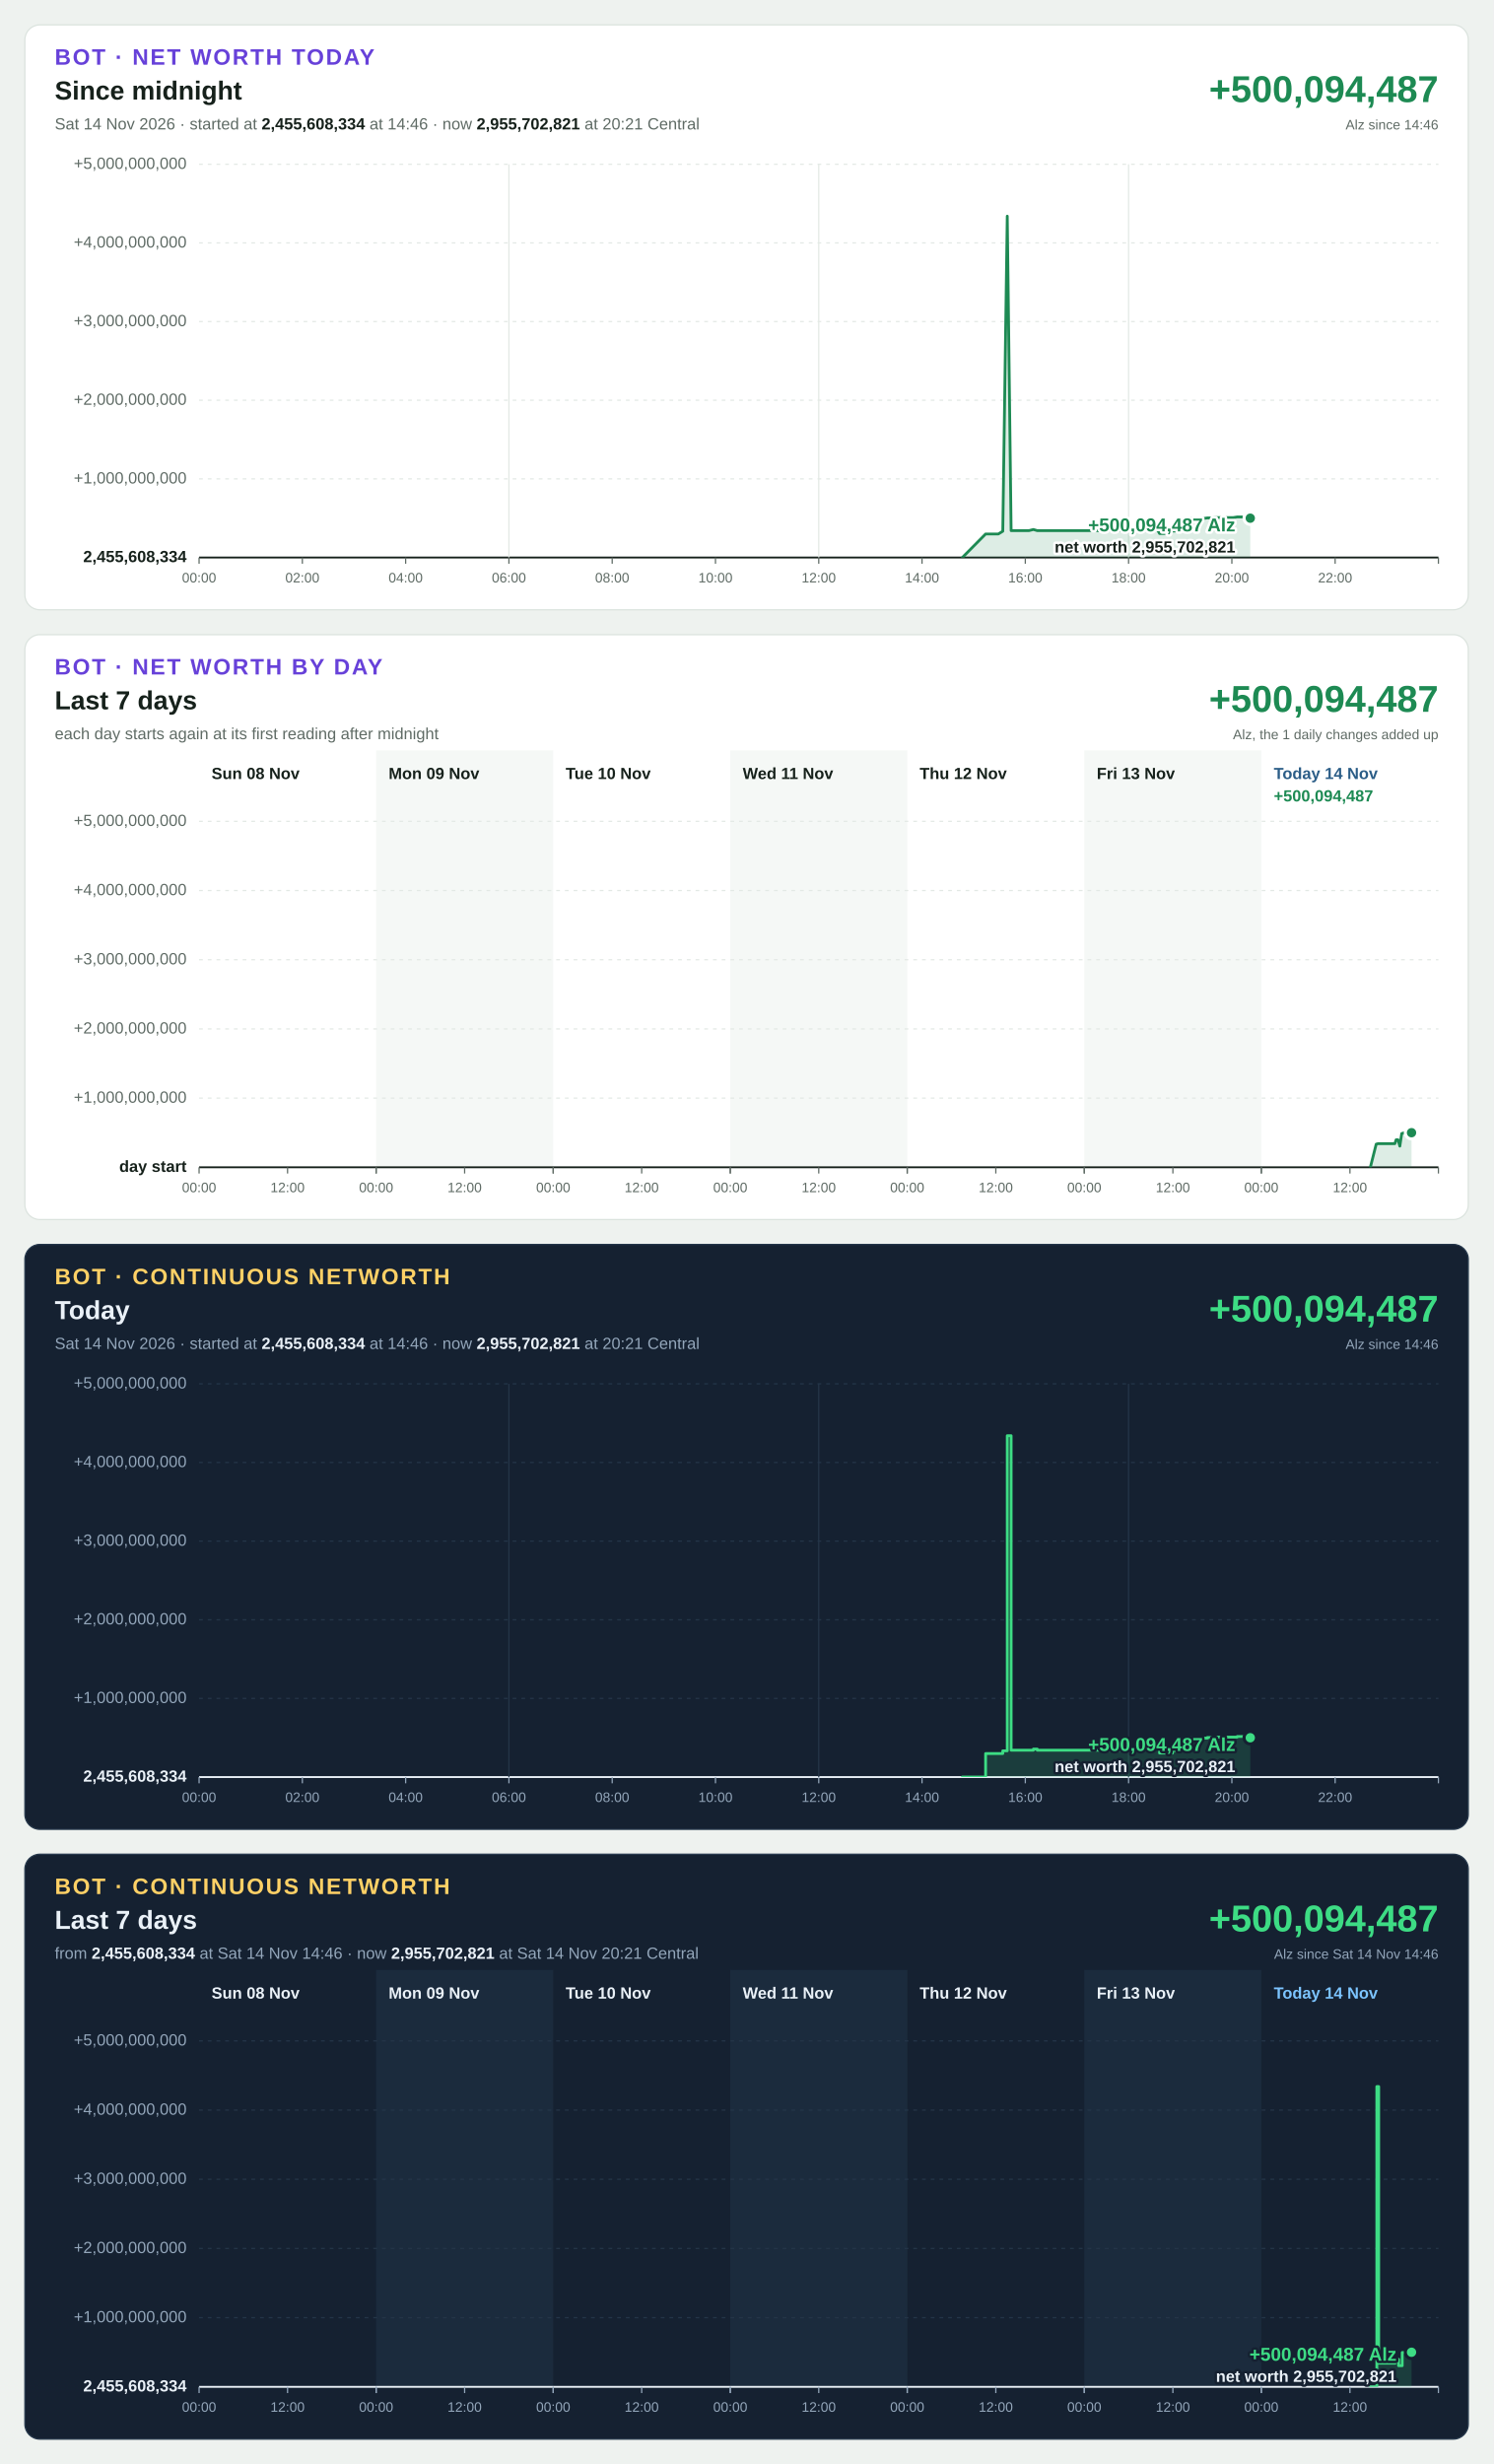
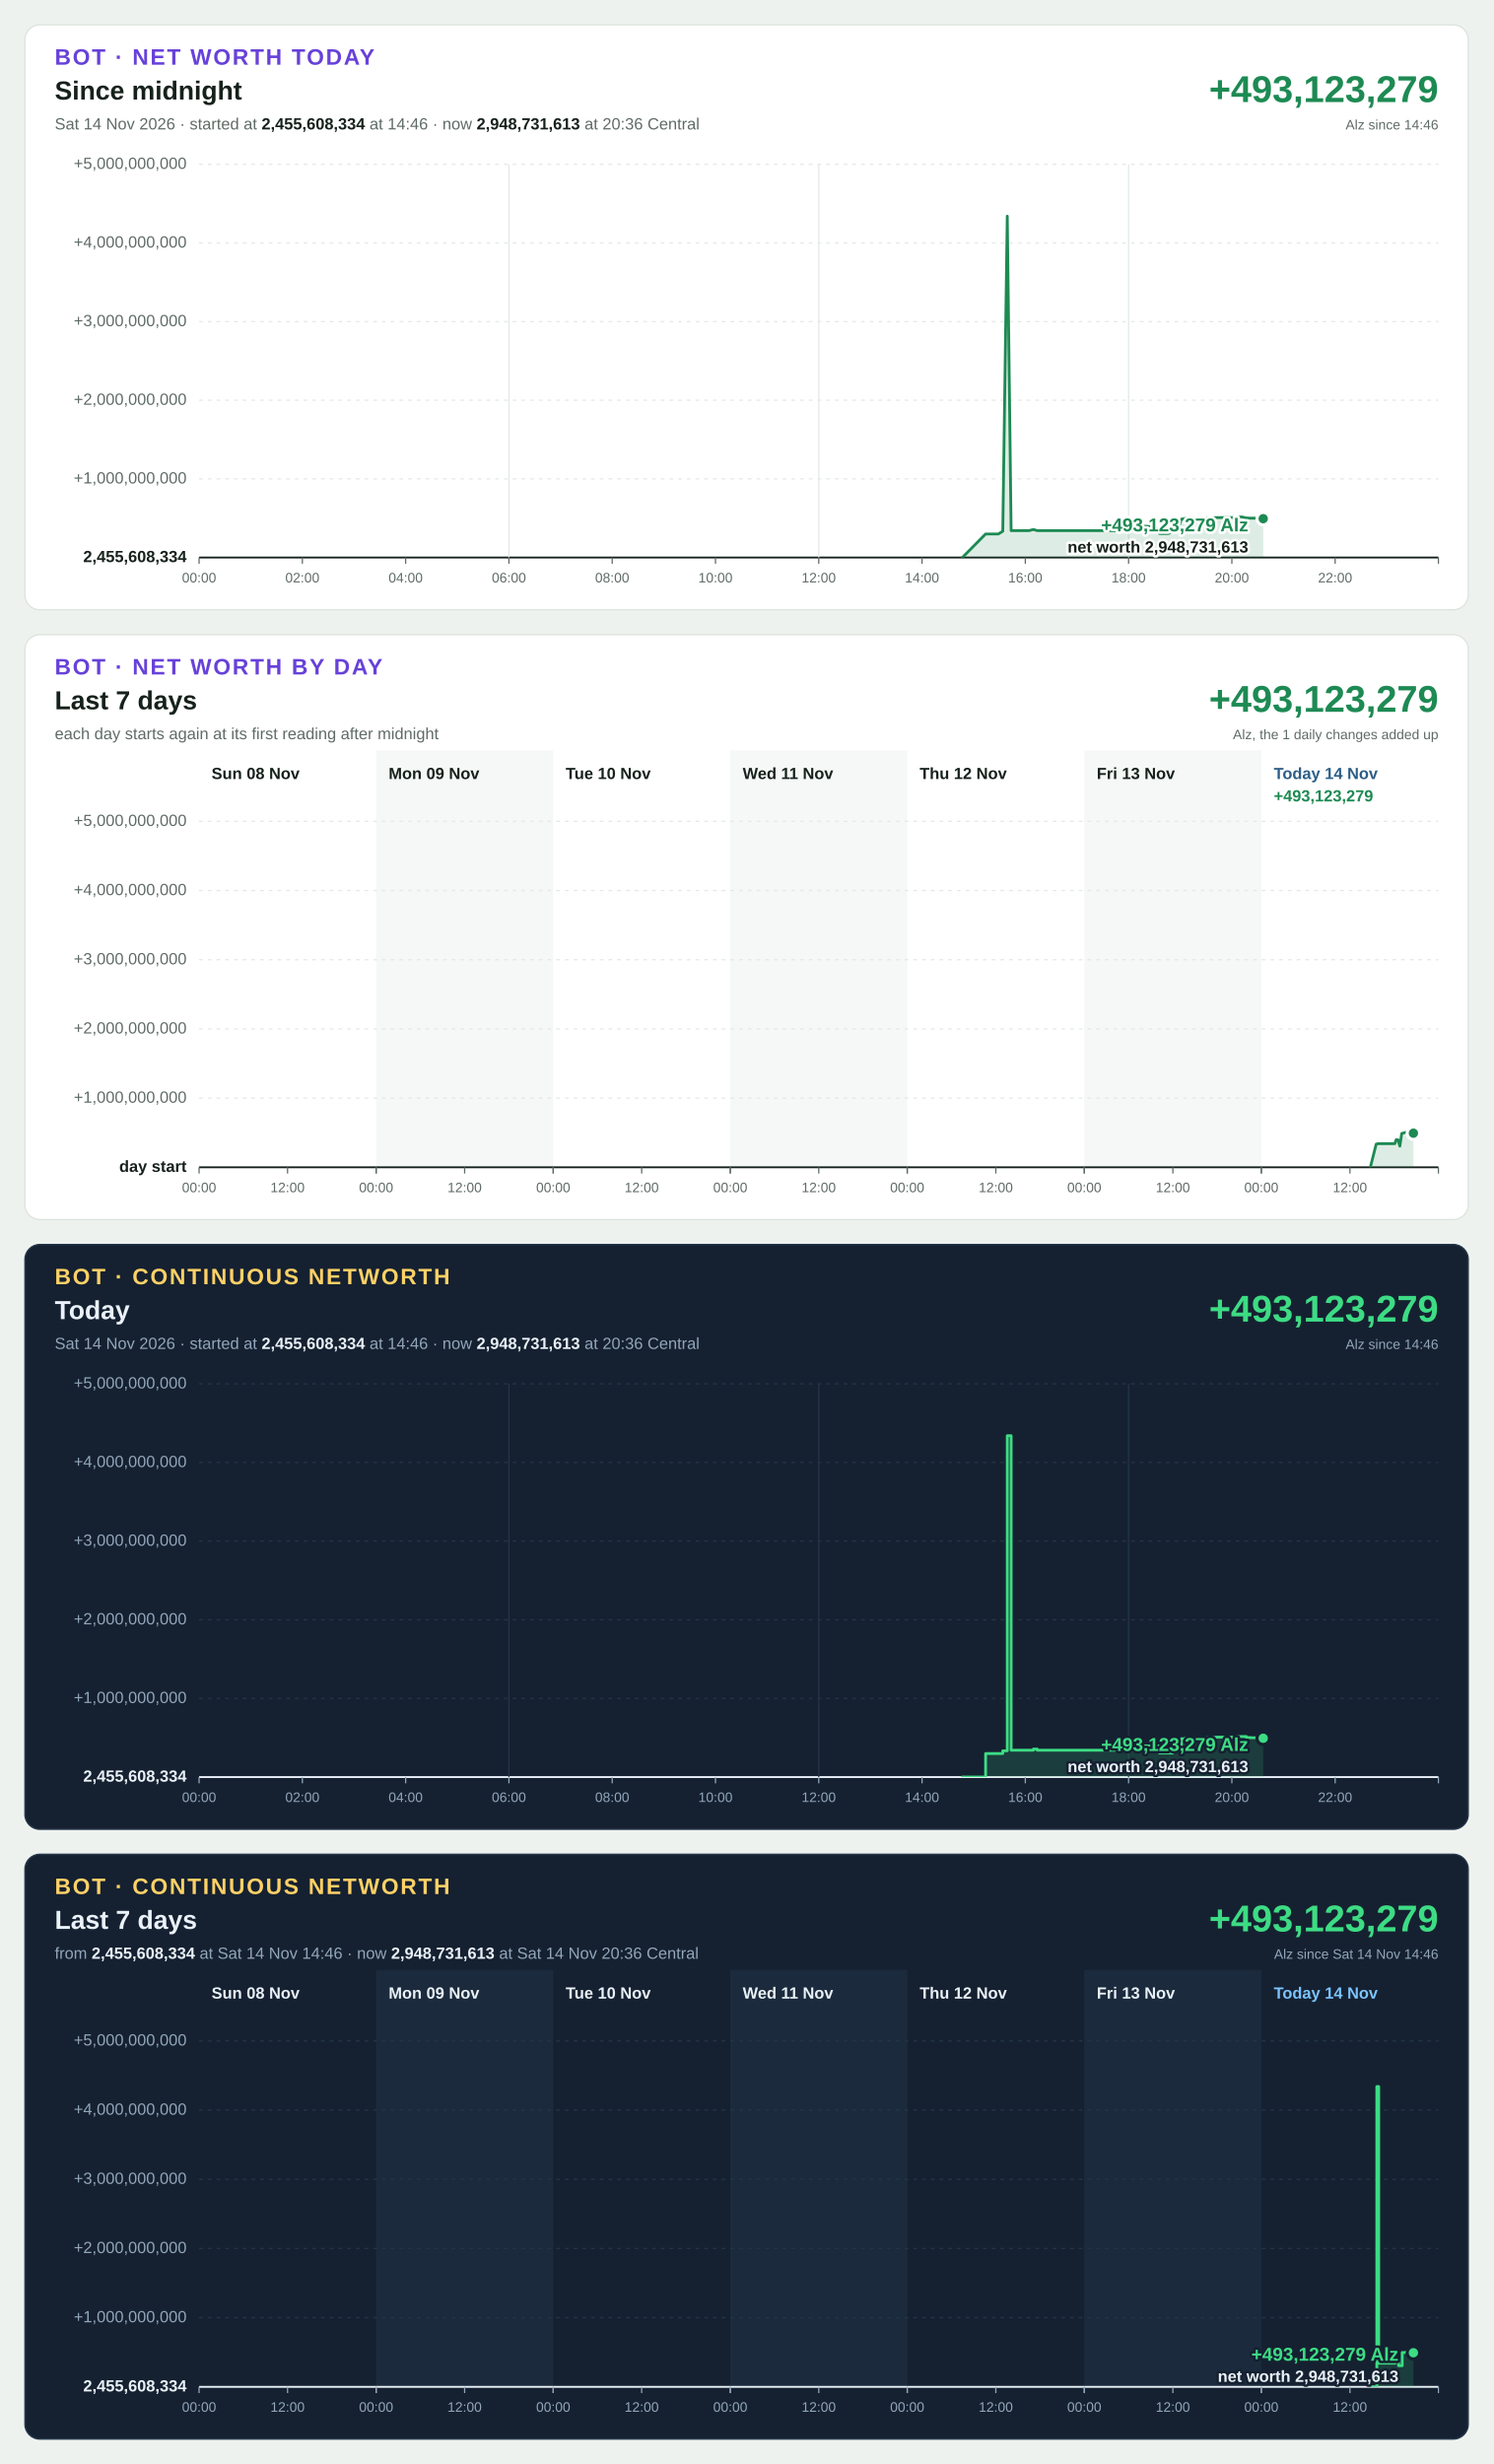
<svg xmlns="http://www.w3.org/2000/svg" width="1200" height="1980" viewBox="0 0 1200 1980" font-family="Segoe UI, Helvetica Neue, Arial, sans-serif" font-size="13" style="font-variant-numeric: tabular-nums">
  <rect width="1200" height="1980" fill="#eef2ef" />
  <g transform="translate(20,20)">
    <rect width="1160" height="470" rx="12" fill="#ffffff" stroke="#dbe3de" />
    <text x="24" y="32" font-size="18" font-weight="700" letter-spacing="1.4" fill="#6741d9">BOT · NET WORTH TODAY</text>
    <text x="24" y="60" font-size="21" font-weight="700" fill="#16211b">Since midnight</text>
-     <text x="24" y="84" fill="#5f6b65">Sat 14 Nov 2026 · started at <tspan font-weight="700" fill="#16211b">2,455,608,334</tspan> at 14:46 · now <tspan font-weight="700" fill="#16211b">2,955,702,821</tspan> at 20:21 Central</text>
-     <text x="1136" y="62" font-size="30" font-weight="700" text-anchor="end" fill="#1d8a53">+500,094,487</text>
+     <text x="24" y="84" fill="#5f6b65">Sat 14 Nov 2026 · started at <tspan font-weight="700" fill="#16211b">2,455,608,334</tspan> at 14:46 · now <tspan font-weight="700" fill="#16211b">2,948,731,613</tspan> at 20:36 Central</text>
+     <text x="1136" y="62" font-size="30" font-weight="700" text-anchor="end" fill="#1d8a53">+493,123,279</text>
    <text x="1136" y="84" font-size="11" text-anchor="end" fill="#5f6b65">Alz since 14:46</text>
    <line x1="140" x2="1136" y1="428.0" y2="428.0" stroke="#16211b" stroke-width="1.5" />
    <text x="130" y="428.0" text-anchor="end" dominant-baseline="middle" font-weight="700" fill="#16211b">2,455,608,334</text>
    <line x1="140" x2="1136" y1="364.8" y2="364.8" stroke="#e3e9e5" stroke-width="1" stroke-dasharray="3 4" />
    <text x="130" y="364.8" text-anchor="end" dominant-baseline="middle" font-weight="400" fill="#5f6b65">+1,000,000,000</text>
    <line x1="140" x2="1136" y1="301.6" y2="301.6" stroke="#e3e9e5" stroke-width="1" stroke-dasharray="3 4" />
    <text x="130" y="301.6" text-anchor="end" dominant-baseline="middle" font-weight="400" fill="#5f6b65">+2,000,000,000</text>
    <line x1="140" x2="1136" y1="238.4" y2="238.4" stroke="#e3e9e5" stroke-width="1" stroke-dasharray="3 4" />
    <text x="130" y="238.4" text-anchor="end" dominant-baseline="middle" font-weight="400" fill="#5f6b65">+3,000,000,000</text>
    <line x1="140" x2="1136" y1="175.2" y2="175.2" stroke="#e3e9e5" stroke-width="1" stroke-dasharray="3 4" />
    <text x="130" y="175.2" text-anchor="end" dominant-baseline="middle" font-weight="400" fill="#5f6b65">+4,000,000,000</text>
    <line x1="140" x2="1136" y1="112.0" y2="112.0" stroke="#e3e9e5" stroke-width="1" stroke-dasharray="3 4" />
    <text x="130" y="112.0" text-anchor="end" dominant-baseline="middle" font-weight="400" fill="#5f6b65">+5,000,000,000</text>
    <line x1="140.0" x2="140.0" y1="428" y2="433" stroke="#5f6b65" stroke-width="1" />
    <text x="140.0" y="448" font-size="11" text-anchor="middle" fill="#5f6b65">00:00</text>
    <line x1="223.0" x2="223.0" y1="428" y2="433" stroke="#5f6b65" stroke-width="1" />
    <text x="223.0" y="448" font-size="11" text-anchor="middle" fill="#5f6b65">02:00</text>
    <line x1="306.0" x2="306.0" y1="428" y2="433" stroke="#5f6b65" stroke-width="1" />
    <text x="306.0" y="448" font-size="11" text-anchor="middle" fill="#5f6b65">04:00</text>
    <line x1="389.0" x2="389.0" y1="112" y2="428" stroke="#e3e9e5" stroke-width="1" />
    <line x1="389.0" x2="389.0" y1="428" y2="433" stroke="#5f6b65" stroke-width="1" />
    <text x="389.0" y="448" font-size="11" text-anchor="middle" fill="#5f6b65">06:00</text>
    <line x1="472.0" x2="472.0" y1="428" y2="433" stroke="#5f6b65" stroke-width="1" />
    <text x="472.0" y="448" font-size="11" text-anchor="middle" fill="#5f6b65">08:00</text>
    <line x1="555.0" x2="555.0" y1="428" y2="433" stroke="#5f6b65" stroke-width="1" />
    <text x="555.0" y="448" font-size="11" text-anchor="middle" fill="#5f6b65">10:00</text>
    <line x1="638.0" x2="638.0" y1="112" y2="428" stroke="#e3e9e5" stroke-width="1" />
    <line x1="638.0" x2="638.0" y1="428" y2="433" stroke="#5f6b65" stroke-width="1" />
    <text x="638.0" y="448" font-size="11" text-anchor="middle" fill="#5f6b65">12:00</text>
    <line x1="721.0" x2="721.0" y1="428" y2="433" stroke="#5f6b65" stroke-width="1" />
    <text x="721.0" y="448" font-size="11" text-anchor="middle" fill="#5f6b65">14:00</text>
    <line x1="804.0" x2="804.0" y1="428" y2="433" stroke="#5f6b65" stroke-width="1" />
    <text x="804.0" y="448" font-size="11" text-anchor="middle" fill="#5f6b65">16:00</text>
    <line x1="887.0" x2="887.0" y1="112" y2="428" stroke="#e3e9e5" stroke-width="1" />
    <line x1="887.0" x2="887.0" y1="428" y2="433" stroke="#5f6b65" stroke-width="1" />
    <text x="887.0" y="448" font-size="11" text-anchor="middle" fill="#5f6b65">18:00</text>
    <line x1="970.0" x2="970.0" y1="428" y2="433" stroke="#5f6b65" stroke-width="1" />
    <text x="970.0" y="448" font-size="11" text-anchor="middle" fill="#5f6b65">20:00</text>
    <line x1="1053.0" x2="1053.0" y1="428" y2="433" stroke="#5f6b65" stroke-width="1" />
    <text x="1053.0" y="448" font-size="11" text-anchor="middle" fill="#5f6b65">22:00</text>
    <line x1="1136.0" x2="1136.0" y1="428" y2="433" stroke="#5f6b65" stroke-width="1" />
    <defs>
-       <path id="shape-today" d="M753.4 428.0L753.4 428.0L772.1 409.1L782.3 409.1L785.9 406.9L789.5 153.7L792.6 406.4L796.3 406.4L799.9 406.4L803.3 406.4L806.9 406.4L810.5 405.5L813.6 406.4L817.3 406.4L826.3 406.4L871.8 406.4L890.9 406.4L892.5 405.1L894.6 405.1L898.1 402.9L901.5 402.9L905.1 402.9L908.7 402.9L911.9 408.7L915.5 408.7L919.1 408.7L922.3 406.7L925.9 406.7L929.5 397.2L932.6 396.6L936.3 396.6L939.9 396.7L943.0 396.7L946.7 396.7L950.3 396.2L953.5 396.2L957.1 395.9L960.7 395.9L963.9 395.9L967.5 395.9L971.2 395.9L974.3 395.4L978.0 395.4L981.6 396.2L984.8 396.4L984.8 428.0Z" />
-       <path id="line-today" d="M753.4 428.0L772.1 409.1L782.3 409.1L785.9 406.9L789.5 153.7L792.6 406.4L796.3 406.4L799.9 406.4L803.3 406.4L806.9 406.4L810.5 405.5L813.6 406.4L817.3 406.4L826.3 406.4L871.8 406.4L890.9 406.4L892.5 405.1L894.6 405.1L898.1 402.9L901.5 402.9L905.1 402.9L908.7 402.9L911.9 408.7L915.5 408.7L919.1 408.7L922.3 406.7L925.9 406.7L929.5 397.2L932.6 396.6L936.3 396.6L939.9 396.7L943.0 396.7L946.7 396.7L950.3 396.2L953.5 396.2L957.1 395.9L960.7 395.9L963.9 395.9L967.5 395.9L971.2 395.9L974.3 395.4L978.0 395.4L981.6 396.2L984.8 396.4" />
+       <path id="shape-today" d="M753.4 428.0L753.4 428.0L772.1 409.1L782.3 409.1L785.9 406.9L789.5 153.7L792.6 406.4L796.3 406.4L799.9 406.4L803.3 406.4L806.9 406.4L810.5 405.5L813.6 406.4L817.3 406.4L826.3 406.4L871.8 406.4L890.9 406.4L892.5 405.1L894.6 405.1L898.1 402.9L901.5 402.9L905.1 402.9L908.7 402.9L911.9 408.7L915.5 408.7L919.1 408.7L922.3 406.7L925.9 406.7L929.5 397.2L932.6 396.6L936.3 396.6L939.9 396.7L943.0 396.7L946.7 396.7L950.3 396.2L953.5 396.2L957.1 395.9L960.7 395.9L963.9 395.9L967.5 395.9L971.2 395.9L974.3 395.4L978.0 395.4L981.6 396.2L984.8 396.4L988.4 396.4L992.0 396.4L995.2 396.8L995.2 428.0Z" />
+       <path id="line-today" d="M753.4 428.0L772.1 409.1L782.3 409.1L785.9 406.9L789.5 153.7L792.6 406.4L796.3 406.4L799.9 406.4L803.3 406.4L806.9 406.4L810.5 405.5L813.6 406.4L817.3 406.4L826.3 406.4L871.8 406.4L890.9 406.4L892.5 405.1L894.6 405.1L898.1 402.9L901.5 402.9L905.1 402.9L908.7 402.9L911.9 408.7L915.5 408.7L919.1 408.7L922.3 406.7L925.9 406.7L929.5 397.2L932.6 396.6L936.3 396.6L939.9 396.7L943.0 396.7L946.7 396.7L950.3 396.2L953.5 396.2L957.1 395.9L960.7 395.9L963.9 395.9L967.5 395.9L971.2 395.9L974.3 395.4L978.0 395.4L981.6 396.2L984.8 396.4L988.4 396.4L992.0 396.4L995.2 396.8" />
      <clipPath id="up-today">
        <rect x="140" y="112" width="996" height="316.0" />
      </clipPath>
      <clipPath id="down-today">
        <rect x="140" y="428.0" width="996" height="0.0" />
      </clipPath>
    </defs>
    <use href="#shape-today" fill="#1d8a53" fill-opacity="0.15" clip-path="url(#up-today)" />
    <use href="#line-today" fill="none" stroke="#1d8a53" stroke-width="2.25" stroke-linejoin="round" stroke-linecap="round" clip-path="url(#up-today)" />
    <use href="#shape-today" fill="#c4402b" fill-opacity="0.15" clip-path="url(#down-today)" />
    <use href="#line-today" fill="none" stroke="#c4402b" stroke-width="2.25" stroke-linejoin="round" stroke-linecap="round" clip-path="url(#down-today)" />
-     <circle cx="984.8" cy="396.4" r="5" fill="#1d8a53" stroke="#ffffff" stroke-width="2.5" />
-     <text x="972.8" y="407.0" text-anchor="end" font-size="15" font-weight="700" fill="#1d8a53" stroke="#ffffff" stroke-width="4" stroke-linejoin="round" paint-order="stroke">+500,094,487 Alz</text>
-     <text x="972.8" y="424.0" text-anchor="end" font-size="13" font-weight="600" fill="#16211b" stroke="#ffffff" stroke-width="4" stroke-linejoin="round" paint-order="stroke">net worth 2,955,702,821</text>
+     <circle cx="995.2" cy="396.8" r="5" fill="#1d8a53" stroke="#ffffff" stroke-width="2.5" />
+     <text x="983.2" y="407.0" text-anchor="end" font-size="15" font-weight="700" fill="#1d8a53" stroke="#ffffff" stroke-width="4" stroke-linejoin="round" paint-order="stroke">+493,123,279 Alz</text>
+     <text x="983.2" y="424.0" text-anchor="end" font-size="13" font-weight="600" fill="#16211b" stroke="#ffffff" stroke-width="4" stroke-linejoin="round" paint-order="stroke">net worth 2,948,731,613</text>
  </g>
  <g transform="translate(20,510)">
    <rect width="1160" height="470" rx="12" fill="#ffffff" stroke="#dbe3de" />
    <text x="24" y="32" font-size="18" font-weight="700" letter-spacing="1.4" fill="#6741d9">BOT · NET WORTH BY DAY</text>
    <text x="24" y="60" font-size="21" font-weight="700" fill="#16211b">Last 7 days</text>
    <text x="24" y="84" fill="#5f6b65">each day starts again at its first reading after midnight</text>
-     <text x="1136" y="62" font-size="30" font-weight="700" text-anchor="end" fill="#1d8a53">+500,094,487</text>
+     <text x="1136" y="62" font-size="30" font-weight="700" text-anchor="end" fill="#1d8a53">+493,123,279</text>
    <text x="1136" y="84" font-size="11" text-anchor="end" fill="#5f6b65">Alz, the 1 daily changes added up</text>
    <rect x="282.3" y="93" width="142.3" height="335" fill="#f5f8f6" />
    <rect x="566.9" y="93" width="142.3" height="335" fill="#f5f8f6" />
    <rect x="851.4" y="93" width="142.3" height="335" fill="#f5f8f6" />
    <line x1="140" x2="1136" y1="428.0" y2="428.0" stroke="#16211b" stroke-width="1.5" />
    <text x="130" y="428.0" text-anchor="end" dominant-baseline="middle" font-weight="700" fill="#16211b">day start</text>
    <line x1="140" x2="1136" y1="372.4" y2="372.4" stroke="#e3e9e5" stroke-width="1" stroke-dasharray="3 4" />
    <text x="130" y="372.4" text-anchor="end" dominant-baseline="middle" font-weight="400" fill="#5f6b65">+1,000,000,000</text>
    <line x1="140" x2="1136" y1="316.8" y2="316.8" stroke="#e3e9e5" stroke-width="1" stroke-dasharray="3 4" />
    <text x="130" y="316.8" text-anchor="end" dominant-baseline="middle" font-weight="400" fill="#5f6b65">+2,000,000,000</text>
    <line x1="140" x2="1136" y1="261.2" y2="261.2" stroke="#e3e9e5" stroke-width="1" stroke-dasharray="3 4" />
    <text x="130" y="261.2" text-anchor="end" dominant-baseline="middle" font-weight="400" fill="#5f6b65">+3,000,000,000</text>
    <line x1="140" x2="1136" y1="205.6" y2="205.6" stroke="#e3e9e5" stroke-width="1" stroke-dasharray="3 4" />
    <text x="130" y="205.6" text-anchor="end" dominant-baseline="middle" font-weight="400" fill="#5f6b65">+4,000,000,000</text>
    <line x1="140" x2="1136" y1="150.0" y2="150.0" stroke="#e3e9e5" stroke-width="1" stroke-dasharray="3 4" />
    <text x="130" y="150.0" text-anchor="end" dominant-baseline="middle" font-weight="400" fill="#5f6b65">+5,000,000,000</text>
    <text x="150.0" y="116" font-weight="700" fill="#16211b">Sun 08 Nov</text>
    <line x1="140.0" x2="140.0" y1="428" y2="433" stroke="#5f6b65" stroke-width="1" />
    <text x="140.0" y="448" font-size="11" text-anchor="middle" fill="#5f6b65">00:00</text>
    <line x1="211.1" x2="211.1" y1="428" y2="433" stroke="#5f6b65" stroke-width="1" />
    <text x="211.1" y="448" font-size="11" text-anchor="middle" fill="#5f6b65">12:00</text>
    <line x1="282.3" x2="282.3" y1="428" y2="433" stroke="#5f6b65" stroke-width="1" />
    <text x="292.3" y="116" font-weight="700" fill="#16211b">Mon 09 Nov</text>
    <line x1="282.3" x2="282.3" y1="428" y2="433" stroke="#5f6b65" stroke-width="1" />
    <text x="282.3" y="448" font-size="11" text-anchor="middle" fill="#5f6b65">00:00</text>
    <line x1="353.4" x2="353.4" y1="428" y2="433" stroke="#5f6b65" stroke-width="1" />
    <text x="353.4" y="448" font-size="11" text-anchor="middle" fill="#5f6b65">12:00</text>
    <line x1="424.6" x2="424.6" y1="428" y2="433" stroke="#5f6b65" stroke-width="1" />
    <text x="434.6" y="116" font-weight="700" fill="#16211b">Tue 10 Nov</text>
    <line x1="424.6" x2="424.6" y1="428" y2="433" stroke="#5f6b65" stroke-width="1" />
    <text x="424.6" y="448" font-size="11" text-anchor="middle" fill="#5f6b65">00:00</text>
    <line x1="495.7" x2="495.7" y1="428" y2="433" stroke="#5f6b65" stroke-width="1" />
    <text x="495.7" y="448" font-size="11" text-anchor="middle" fill="#5f6b65">12:00</text>
    <line x1="566.9" x2="566.9" y1="428" y2="433" stroke="#5f6b65" stroke-width="1" />
    <text x="576.9" y="116" font-weight="700" fill="#16211b">Wed 11 Nov</text>
    <line x1="566.9" x2="566.9" y1="428" y2="433" stroke="#5f6b65" stroke-width="1" />
    <text x="566.9" y="448" font-size="11" text-anchor="middle" fill="#5f6b65">00:00</text>
    <line x1="638.0" x2="638.0" y1="428" y2="433" stroke="#5f6b65" stroke-width="1" />
    <text x="638.0" y="448" font-size="11" text-anchor="middle" fill="#5f6b65">12:00</text>
    <line x1="709.1" x2="709.1" y1="428" y2="433" stroke="#5f6b65" stroke-width="1" />
    <text x="719.1" y="116" font-weight="700" fill="#16211b">Thu 12 Nov</text>
    <line x1="709.1" x2="709.1" y1="428" y2="433" stroke="#5f6b65" stroke-width="1" />
    <text x="709.1" y="448" font-size="11" text-anchor="middle" fill="#5f6b65">00:00</text>
    <line x1="780.3" x2="780.3" y1="428" y2="433" stroke="#5f6b65" stroke-width="1" />
    <text x="780.3" y="448" font-size="11" text-anchor="middle" fill="#5f6b65">12:00</text>
    <line x1="851.4" x2="851.4" y1="428" y2="433" stroke="#5f6b65" stroke-width="1" />
    <text x="861.4" y="116" font-weight="700" fill="#16211b">Fri 13 Nov</text>
    <line x1="851.4" x2="851.4" y1="428" y2="433" stroke="#5f6b65" stroke-width="1" />
    <text x="851.4" y="448" font-size="11" text-anchor="middle" fill="#5f6b65">00:00</text>
    <line x1="922.6" x2="922.6" y1="428" y2="433" stroke="#5f6b65" stroke-width="1" />
    <text x="922.6" y="448" font-size="11" text-anchor="middle" fill="#5f6b65">12:00</text>
    <line x1="993.7" x2="993.7" y1="428" y2="433" stroke="#5f6b65" stroke-width="1" />
    <text x="1003.7" y="116" font-weight="700" fill="#2b5d87">Today 14 Nov</text>
    <line x1="993.7" x2="993.7" y1="428" y2="433" stroke="#5f6b65" stroke-width="1" />
    <text x="993.7" y="448" font-size="11" text-anchor="middle" fill="#5f6b65">00:00</text>
    <line x1="1064.9" x2="1064.9" y1="428" y2="433" stroke="#5f6b65" stroke-width="1" />
    <text x="1064.9" y="448" font-size="11" text-anchor="middle" fill="#5f6b65">12:00</text>
    <line x1="1136.0" x2="1136.0" y1="428" y2="433" stroke="#5f6b65" stroke-width="1" />
-     <text x="1003.7" y="134" font-weight="700" fill="#1d8a53">+500,094,487</text>
-     <defs>
-       <path id="shape-day6" d="M1081.3 428.0L1081.3 428.0L1086.0 409.4L1087.5 409.0L1089.0 409.0L1090.5 409.0L1101.0 409.0L1102.0 405.9L1103.5 405.9L1105.0 411.0L1106.5 400.9L1108.0 400.4L1109.5 400.0L1111.0 399.8L1112.5 399.8L1113.9 400.1L1114.4 400.2L1114.4 428.0Z" />
-       <path id="line-day6" d="M1081.3 428.0L1086.0 409.4L1087.5 409.0L1089.0 409.0L1090.5 409.0L1101.0 409.0L1102.0 405.9L1103.5 405.9L1105.0 411.0L1106.5 400.9L1108.0 400.4L1109.5 400.0L1111.0 399.8L1112.5 399.8L1113.9 400.1L1114.4 400.2" />
+     <text x="1003.7" y="134" font-weight="700" fill="#1d8a53">+493,123,279</text>
+     <defs>
+       <path id="shape-day6" d="M1081.3 428.0L1081.3 428.0L1086.0 409.4L1087.5 409.0L1089.0 409.0L1090.5 409.0L1101.0 409.0L1102.0 405.9L1103.5 405.9L1105.0 411.0L1106.5 400.9L1108.0 400.4L1109.5 400.0L1111.0 399.8L1112.5 399.8L1113.9 400.1L1115.4 400.2L1115.9 400.6L1115.9 428.0Z" />
+       <path id="line-day6" d="M1081.3 428.0L1086.0 409.4L1087.5 409.0L1089.0 409.0L1090.5 409.0L1101.0 409.0L1102.0 405.9L1103.5 405.9L1105.0 411.0L1106.5 400.9L1108.0 400.4L1109.5 400.0L1111.0 399.8L1112.5 399.8L1113.9 400.1L1115.4 400.2L1115.9 400.6" />
      <clipPath id="up-day6">
        <rect x="140" y="150" width="996" height="278.0" />
      </clipPath>
      <clipPath id="down-day6">
        <rect x="140" y="428.0" width="996" height="0.0" />
      </clipPath>
    </defs>
    <use href="#shape-day6" fill="#1d8a53" fill-opacity="0.15" clip-path="url(#up-day6)" />
    <use href="#line-day6" fill="none" stroke="#1d8a53" stroke-width="2.25" stroke-linejoin="round" stroke-linecap="round" clip-path="url(#up-day6)" />
    <use href="#shape-day6" fill="#c4402b" fill-opacity="0.15" clip-path="url(#down-day6)" />
    <use href="#line-day6" fill="none" stroke="#c4402b" stroke-width="2.25" stroke-linejoin="round" stroke-linecap="round" clip-path="url(#down-day6)" />
-     <circle cx="1114.4" cy="400.2" r="5" fill="#1d8a53" stroke="#ffffff" stroke-width="2.5" />
+     <circle cx="1115.9" cy="400.6" r="5" fill="#1d8a53" stroke="#ffffff" stroke-width="2.5" />
  </g>
  <g transform="translate(20,1000)">
    <rect width="1160" height="470" rx="12" fill="#152131" stroke="#24364a" />
    <text x="24" y="32" font-size="18" font-weight="700" letter-spacing="1.4" fill="#ffd166">BOT · CONTINUOUS NETWORTH</text>
    <text x="24" y="60" font-size="21" font-weight="700" fill="#eaf1f8">Today</text>
-     <text x="24" y="84" fill="#93a6ba">Sat 14 Nov 2026 · started at <tspan font-weight="700" fill="#eaf1f8">2,455,608,334</tspan> at 14:46 · now <tspan font-weight="700" fill="#eaf1f8">2,955,702,821</tspan> at 20:21 Central</text>
-     <text x="1136" y="62" font-size="30" font-weight="700" text-anchor="end" fill="#3ddc84">+500,094,487</text>
+     <text x="24" y="84" fill="#93a6ba">Sat 14 Nov 2026 · started at <tspan font-weight="700" fill="#eaf1f8">2,455,608,334</tspan> at 14:46 · now <tspan font-weight="700" fill="#eaf1f8">2,948,731,613</tspan> at 20:36 Central</text>
+     <text x="1136" y="62" font-size="30" font-weight="700" text-anchor="end" fill="#3ddc84">+493,123,279</text>
    <text x="1136" y="84" font-size="11" text-anchor="end" fill="#93a6ba">Alz since 14:46</text>
    <line x1="140" x2="1136" y1="428.0" y2="428.0" stroke="#eaf1f8" stroke-width="1.5" />
    <text x="130" y="428.0" text-anchor="end" dominant-baseline="middle" font-weight="700" fill="#eaf1f8">2,455,608,334</text>
    <line x1="140" x2="1136" y1="364.8" y2="364.8" stroke="#243548" stroke-width="1" stroke-dasharray="3 4" />
    <text x="130" y="364.8" text-anchor="end" dominant-baseline="middle" font-weight="400" fill="#93a6ba">+1,000,000,000</text>
    <line x1="140" x2="1136" y1="301.6" y2="301.6" stroke="#243548" stroke-width="1" stroke-dasharray="3 4" />
    <text x="130" y="301.6" text-anchor="end" dominant-baseline="middle" font-weight="400" fill="#93a6ba">+2,000,000,000</text>
    <line x1="140" x2="1136" y1="238.4" y2="238.4" stroke="#243548" stroke-width="1" stroke-dasharray="3 4" />
    <text x="130" y="238.4" text-anchor="end" dominant-baseline="middle" font-weight="400" fill="#93a6ba">+3,000,000,000</text>
    <line x1="140" x2="1136" y1="175.2" y2="175.2" stroke="#243548" stroke-width="1" stroke-dasharray="3 4" />
    <text x="130" y="175.2" text-anchor="end" dominant-baseline="middle" font-weight="400" fill="#93a6ba">+4,000,000,000</text>
    <line x1="140" x2="1136" y1="112.0" y2="112.0" stroke="#243548" stroke-width="1" stroke-dasharray="3 4" />
    <text x="130" y="112.0" text-anchor="end" dominant-baseline="middle" font-weight="400" fill="#93a6ba">+5,000,000,000</text>
    <line x1="140.0" x2="140.0" y1="428" y2="433" stroke="#93a6ba" stroke-width="1" />
    <text x="140.0" y="448" font-size="11" text-anchor="middle" fill="#93a6ba">00:00</text>
    <line x1="223.0" x2="223.0" y1="428" y2="433" stroke="#93a6ba" stroke-width="1" />
    <text x="223.0" y="448" font-size="11" text-anchor="middle" fill="#93a6ba">02:00</text>
    <line x1="306.0" x2="306.0" y1="428" y2="433" stroke="#93a6ba" stroke-width="1" />
    <text x="306.0" y="448" font-size="11" text-anchor="middle" fill="#93a6ba">04:00</text>
    <line x1="389.0" x2="389.0" y1="112" y2="428" stroke="#243548" stroke-width="1" />
    <line x1="389.0" x2="389.0" y1="428" y2="433" stroke="#93a6ba" stroke-width="1" />
    <text x="389.0" y="448" font-size="11" text-anchor="middle" fill="#93a6ba">06:00</text>
    <line x1="472.0" x2="472.0" y1="428" y2="433" stroke="#93a6ba" stroke-width="1" />
    <text x="472.0" y="448" font-size="11" text-anchor="middle" fill="#93a6ba">08:00</text>
    <line x1="555.0" x2="555.0" y1="428" y2="433" stroke="#93a6ba" stroke-width="1" />
    <text x="555.0" y="448" font-size="11" text-anchor="middle" fill="#93a6ba">10:00</text>
    <line x1="638.0" x2="638.0" y1="112" y2="428" stroke="#243548" stroke-width="1" />
    <line x1="638.0" x2="638.0" y1="428" y2="433" stroke="#93a6ba" stroke-width="1" />
    <text x="638.0" y="448" font-size="11" text-anchor="middle" fill="#93a6ba">12:00</text>
    <line x1="721.0" x2="721.0" y1="428" y2="433" stroke="#93a6ba" stroke-width="1" />
    <text x="721.0" y="448" font-size="11" text-anchor="middle" fill="#93a6ba">14:00</text>
    <line x1="804.0" x2="804.0" y1="428" y2="433" stroke="#93a6ba" stroke-width="1" />
    <text x="804.0" y="448" font-size="11" text-anchor="middle" fill="#93a6ba">16:00</text>
    <line x1="887.0" x2="887.0" y1="112" y2="428" stroke="#243548" stroke-width="1" />
    <line x1="887.0" x2="887.0" y1="428" y2="433" stroke="#93a6ba" stroke-width="1" />
    <text x="887.0" y="448" font-size="11" text-anchor="middle" fill="#93a6ba">18:00</text>
    <line x1="970.0" x2="970.0" y1="428" y2="433" stroke="#93a6ba" stroke-width="1" />
    <text x="970.0" y="448" font-size="11" text-anchor="middle" fill="#93a6ba">20:00</text>
    <line x1="1053.0" x2="1053.0" y1="428" y2="433" stroke="#93a6ba" stroke-width="1" />
    <text x="1053.0" y="448" font-size="11" text-anchor="middle" fill="#93a6ba">22:00</text>
    <line x1="1136.0" x2="1136.0" y1="428" y2="433" stroke="#93a6ba" stroke-width="1" />
    <defs>
-       <path id="shape-flow-today" d="M753.4 428.0L753.4 428.0L772.1 428.0L772.1 409.1L785.9 409.1L785.9 406.9L789.5 406.9L789.5 153.7L792.6 153.7L792.6 406.4L796.3 406.4L796.3 406.4L799.9 406.4L799.9 406.4L803.3 406.4L803.3 406.4L810.5 406.4L810.5 405.5L813.6 405.5L813.6 406.4L817.3 406.4L817.3 406.4L826.3 406.4L826.3 406.4L892.5 406.4L892.5 405.1L894.6 405.1L894.6 405.1L898.1 405.1L898.1 402.9L901.5 402.9L901.5 402.9L905.1 402.9L905.1 402.9L908.7 402.9L908.7 402.9L911.9 402.9L911.9 408.7L922.3 408.7L922.3 406.7L929.5 406.7L929.5 397.2L932.6 397.2L932.6 396.6L936.3 396.6L936.3 396.6L939.9 396.6L939.9 396.7L943.0 396.7L943.0 396.7L946.7 396.7L946.7 396.7L950.3 396.7L950.3 396.2L953.5 396.2L953.5 396.2L957.1 396.2L957.1 395.9L960.7 395.9L960.7 395.9L963.9 395.9L963.9 395.9L967.5 395.9L967.5 395.9L971.2 395.9L971.2 395.9L974.3 395.9L974.3 395.4L978.0 395.4L978.0 395.4L981.6 395.4L981.6 396.2L984.8 396.2L984.8 396.4L984.8 428.0Z" />
-       <path id="line-flow-today" d="M753.4 428.0L772.1 428.0L772.1 409.1L785.9 409.1L785.9 406.9L789.5 406.9L789.5 153.7L792.6 153.7L792.6 406.4L796.3 406.4L796.3 406.4L799.9 406.4L799.9 406.4L803.3 406.4L803.3 406.4L810.5 406.4L810.5 405.5L813.6 405.5L813.6 406.4L817.3 406.4L817.3 406.4L826.3 406.4L826.3 406.4L892.5 406.4L892.5 405.1L894.6 405.1L894.6 405.1L898.1 405.1L898.1 402.9L901.5 402.9L901.5 402.9L905.1 402.9L905.1 402.9L908.7 402.9L908.7 402.9L911.9 402.9L911.9 408.7L922.3 408.7L922.3 406.7L929.5 406.7L929.5 397.2L932.6 397.2L932.6 396.6L936.3 396.6L936.3 396.6L939.9 396.6L939.9 396.7L943.0 396.7L943.0 396.7L946.7 396.7L946.7 396.7L950.3 396.7L950.3 396.2L953.5 396.2L953.5 396.2L957.1 396.2L957.1 395.9L960.7 395.9L960.7 395.9L963.9 395.9L963.9 395.9L967.5 395.9L967.5 395.9L971.2 395.9L971.2 395.9L974.3 395.9L974.3 395.4L978.0 395.4L978.0 395.4L981.6 395.4L981.6 396.2L984.8 396.2L984.8 396.4" />
+       <path id="shape-flow-today" d="M753.4 428.0L753.4 428.0L772.1 428.0L772.1 409.1L785.9 409.1L785.9 406.9L789.5 406.9L789.5 153.7L792.6 153.7L792.6 406.4L796.3 406.4L796.3 406.4L799.9 406.4L799.9 406.4L803.3 406.4L803.3 406.4L810.5 406.4L810.5 405.5L813.6 405.5L813.6 406.4L817.3 406.4L817.3 406.4L826.3 406.4L826.3 406.4L892.5 406.4L892.5 405.1L894.6 405.1L894.6 405.1L898.1 405.1L898.1 402.9L901.5 402.9L901.5 402.9L905.1 402.9L905.1 402.9L908.7 402.9L908.7 402.9L911.9 402.9L911.9 408.7L922.3 408.7L922.3 406.7L929.5 406.7L929.5 397.2L932.6 397.2L932.6 396.6L936.3 396.6L936.3 396.6L939.9 396.6L939.9 396.7L943.0 396.7L943.0 396.7L946.7 396.7L946.7 396.7L950.3 396.7L950.3 396.2L953.5 396.2L953.5 396.2L957.1 396.2L957.1 395.9L960.7 395.9L960.7 395.9L963.9 395.9L963.9 395.9L967.5 395.9L967.5 395.9L971.2 395.9L971.2 395.9L974.3 395.9L974.3 395.4L978.0 395.4L978.0 395.4L981.6 395.4L981.6 396.2L984.8 396.2L984.8 396.4L988.4 396.4L988.4 396.4L992.0 396.4L992.0 396.4L995.2 396.4L995.2 396.8L995.2 428.0Z" />
+       <path id="line-flow-today" d="M753.4 428.0L772.1 428.0L772.1 409.1L785.9 409.1L785.9 406.9L789.5 406.9L789.5 153.7L792.6 153.7L792.6 406.4L796.3 406.4L796.3 406.4L799.9 406.4L799.9 406.4L803.3 406.4L803.3 406.4L810.5 406.4L810.5 405.5L813.6 405.5L813.6 406.4L817.3 406.4L817.3 406.4L826.3 406.4L826.3 406.4L892.5 406.4L892.5 405.1L894.6 405.1L894.6 405.1L898.1 405.1L898.1 402.9L901.5 402.9L901.5 402.9L905.1 402.9L905.1 402.9L908.7 402.9L908.7 402.9L911.9 402.9L911.9 408.7L922.3 408.7L922.3 406.7L929.5 406.7L929.5 397.2L932.6 397.2L932.6 396.6L936.3 396.6L936.3 396.6L939.9 396.6L939.9 396.7L943.0 396.7L943.0 396.7L946.7 396.7L946.7 396.7L950.3 396.7L950.3 396.2L953.5 396.2L953.5 396.2L957.1 396.2L957.1 395.9L960.7 395.9L960.7 395.9L963.9 395.9L963.9 395.9L967.5 395.9L967.5 395.9L971.2 395.9L971.2 395.9L974.3 395.9L974.3 395.4L978.0 395.4L978.0 395.4L981.6 395.4L981.6 396.2L984.8 396.2L984.8 396.4L988.4 396.4L988.4 396.4L992.0 396.4L992.0 396.4L995.2 396.4L995.2 396.8" />
      <clipPath id="up-flow-today">
        <rect x="140" y="112" width="996" height="316.0" />
      </clipPath>
      <clipPath id="down-flow-today">
        <rect x="140" y="428.0" width="996" height="0.0" />
      </clipPath>
    </defs>
    <use href="#shape-flow-today" fill="#3ddc84" fill-opacity="0.15" clip-path="url(#up-flow-today)" />
    <use href="#line-flow-today" fill="none" stroke="#3ddc84" stroke-width="2.25" stroke-linejoin="round" stroke-linecap="round" clip-path="url(#up-flow-today)" />
    <use href="#shape-flow-today" fill="#ff6b6b" fill-opacity="0.15" clip-path="url(#down-flow-today)" />
    <use href="#line-flow-today" fill="none" stroke="#ff6b6b" stroke-width="2.25" stroke-linejoin="round" stroke-linecap="round" clip-path="url(#down-flow-today)" />
-     <circle cx="984.8" cy="396.4" r="5" fill="#3ddc84" stroke="#152131" stroke-width="2.5" />
-     <text x="972.8" y="407.0" text-anchor="end" font-size="15" font-weight="700" fill="#3ddc84" stroke="#152131" stroke-width="4" stroke-linejoin="round" paint-order="stroke">+500,094,487 Alz</text>
-     <text x="972.8" y="424.0" text-anchor="end" font-size="13" font-weight="600" fill="#eaf1f8" stroke="#152131" stroke-width="4" stroke-linejoin="round" paint-order="stroke">net worth 2,955,702,821</text>
+     <circle cx="995.2" cy="396.8" r="5" fill="#3ddc84" stroke="#152131" stroke-width="2.5" />
+     <text x="983.2" y="407.0" text-anchor="end" font-size="15" font-weight="700" fill="#3ddc84" stroke="#152131" stroke-width="4" stroke-linejoin="round" paint-order="stroke">+493,123,279 Alz</text>
+     <text x="983.2" y="424.0" text-anchor="end" font-size="13" font-weight="600" fill="#eaf1f8" stroke="#152131" stroke-width="4" stroke-linejoin="round" paint-order="stroke">net worth 2,948,731,613</text>
  </g>
  <g transform="translate(20,1490)">
    <rect width="1160" height="470" rx="12" fill="#152131" stroke="#24364a" />
    <text x="24" y="32" font-size="18" font-weight="700" letter-spacing="1.4" fill="#ffd166">BOT · CONTINUOUS NETWORTH</text>
    <text x="24" y="60" font-size="21" font-weight="700" fill="#eaf1f8">Last 7 days</text>
-     <text x="24" y="84" fill="#93a6ba">from <tspan font-weight="700" fill="#eaf1f8">2,455,608,334</tspan> at Sat 14 Nov 14:46 · now <tspan font-weight="700" fill="#eaf1f8">2,955,702,821</tspan> at Sat 14 Nov 20:21 Central</text>
-     <text x="1136" y="62" font-size="30" font-weight="700" text-anchor="end" fill="#3ddc84">+500,094,487</text>
+     <text x="24" y="84" fill="#93a6ba">from <tspan font-weight="700" fill="#eaf1f8">2,455,608,334</tspan> at Sat 14 Nov 14:46 · now <tspan font-weight="700" fill="#eaf1f8">2,948,731,613</tspan> at Sat 14 Nov 20:36 Central</text>
+     <text x="1136" y="62" font-size="30" font-weight="700" text-anchor="end" fill="#3ddc84">+493,123,279</text>
    <text x="1136" y="84" font-size="11" text-anchor="end" fill="#93a6ba">Alz since Sat 14 Nov 14:46</text>
    <rect x="282.3" y="93" width="142.3" height="335" fill="#1b2b3d" />
    <rect x="566.9" y="93" width="142.3" height="335" fill="#1b2b3d" />
    <rect x="851.4" y="93" width="142.3" height="335" fill="#1b2b3d" />
    <line x1="140" x2="1136" y1="428.0" y2="428.0" stroke="#eaf1f8" stroke-width="1.5" />
    <text x="130" y="428.0" text-anchor="end" dominant-baseline="middle" font-weight="700" fill="#eaf1f8">2,455,608,334</text>
    <line x1="140" x2="1136" y1="372.4" y2="372.4" stroke="#243548" stroke-width="1" stroke-dasharray="3 4" />
    <text x="130" y="372.4" text-anchor="end" dominant-baseline="middle" font-weight="400" fill="#93a6ba">+1,000,000,000</text>
    <line x1="140" x2="1136" y1="316.8" y2="316.8" stroke="#243548" stroke-width="1" stroke-dasharray="3 4" />
    <text x="130" y="316.8" text-anchor="end" dominant-baseline="middle" font-weight="400" fill="#93a6ba">+2,000,000,000</text>
    <line x1="140" x2="1136" y1="261.2" y2="261.2" stroke="#243548" stroke-width="1" stroke-dasharray="3 4" />
    <text x="130" y="261.2" text-anchor="end" dominant-baseline="middle" font-weight="400" fill="#93a6ba">+3,000,000,000</text>
    <line x1="140" x2="1136" y1="205.6" y2="205.6" stroke="#243548" stroke-width="1" stroke-dasharray="3 4" />
    <text x="130" y="205.6" text-anchor="end" dominant-baseline="middle" font-weight="400" fill="#93a6ba">+4,000,000,000</text>
    <line x1="140" x2="1136" y1="150.0" y2="150.0" stroke="#243548" stroke-width="1" stroke-dasharray="3 4" />
    <text x="130" y="150.0" text-anchor="end" dominant-baseline="middle" font-weight="400" fill="#93a6ba">+5,000,000,000</text>
    <text x="150.0" y="116" font-weight="700" fill="#eaf1f8">Sun 08 Nov</text>
    <line x1="140.0" x2="140.0" y1="428" y2="433" stroke="#93a6ba" stroke-width="1" />
    <text x="140.0" y="448" font-size="11" text-anchor="middle" fill="#93a6ba">00:00</text>
    <line x1="211.1" x2="211.1" y1="428" y2="433" stroke="#93a6ba" stroke-width="1" />
    <text x="211.1" y="448" font-size="11" text-anchor="middle" fill="#93a6ba">12:00</text>
    <line x1="282.3" x2="282.3" y1="428" y2="433" stroke="#93a6ba" stroke-width="1" />
    <text x="292.3" y="116" font-weight="700" fill="#eaf1f8">Mon 09 Nov</text>
    <line x1="282.3" x2="282.3" y1="428" y2="433" stroke="#93a6ba" stroke-width="1" />
    <text x="282.3" y="448" font-size="11" text-anchor="middle" fill="#93a6ba">00:00</text>
    <line x1="353.4" x2="353.4" y1="428" y2="433" stroke="#93a6ba" stroke-width="1" />
    <text x="353.4" y="448" font-size="11" text-anchor="middle" fill="#93a6ba">12:00</text>
    <line x1="424.6" x2="424.6" y1="428" y2="433" stroke="#93a6ba" stroke-width="1" />
    <text x="434.6" y="116" font-weight="700" fill="#eaf1f8">Tue 10 Nov</text>
    <line x1="424.6" x2="424.6" y1="428" y2="433" stroke="#93a6ba" stroke-width="1" />
    <text x="424.6" y="448" font-size="11" text-anchor="middle" fill="#93a6ba">00:00</text>
    <line x1="495.7" x2="495.7" y1="428" y2="433" stroke="#93a6ba" stroke-width="1" />
    <text x="495.7" y="448" font-size="11" text-anchor="middle" fill="#93a6ba">12:00</text>
    <line x1="566.9" x2="566.9" y1="428" y2="433" stroke="#93a6ba" stroke-width="1" />
    <text x="576.9" y="116" font-weight="700" fill="#eaf1f8">Wed 11 Nov</text>
    <line x1="566.9" x2="566.9" y1="428" y2="433" stroke="#93a6ba" stroke-width="1" />
    <text x="566.9" y="448" font-size="11" text-anchor="middle" fill="#93a6ba">00:00</text>
    <line x1="638.0" x2="638.0" y1="428" y2="433" stroke="#93a6ba" stroke-width="1" />
    <text x="638.0" y="448" font-size="11" text-anchor="middle" fill="#93a6ba">12:00</text>
    <line x1="709.1" x2="709.1" y1="428" y2="433" stroke="#93a6ba" stroke-width="1" />
    <text x="719.1" y="116" font-weight="700" fill="#eaf1f8">Thu 12 Nov</text>
    <line x1="709.1" x2="709.1" y1="428" y2="433" stroke="#93a6ba" stroke-width="1" />
    <text x="709.1" y="448" font-size="11" text-anchor="middle" fill="#93a6ba">00:00</text>
    <line x1="780.3" x2="780.3" y1="428" y2="433" stroke="#93a6ba" stroke-width="1" />
    <text x="780.3" y="448" font-size="11" text-anchor="middle" fill="#93a6ba">12:00</text>
    <line x1="851.4" x2="851.4" y1="428" y2="433" stroke="#93a6ba" stroke-width="1" />
    <text x="861.4" y="116" font-weight="700" fill="#eaf1f8">Fri 13 Nov</text>
    <line x1="851.4" x2="851.4" y1="428" y2="433" stroke="#93a6ba" stroke-width="1" />
    <text x="851.4" y="448" font-size="11" text-anchor="middle" fill="#93a6ba">00:00</text>
    <line x1="922.6" x2="922.6" y1="428" y2="433" stroke="#93a6ba" stroke-width="1" />
    <text x="922.6" y="448" font-size="11" text-anchor="middle" fill="#93a6ba">12:00</text>
    <line x1="993.7" x2="993.7" y1="428" y2="433" stroke="#93a6ba" stroke-width="1" />
    <text x="1003.7" y="116" font-weight="700" fill="#7cc4ff">Today 14 Nov</text>
    <line x1="993.7" x2="993.7" y1="428" y2="433" stroke="#93a6ba" stroke-width="1" />
    <text x="993.7" y="448" font-size="11" text-anchor="middle" fill="#93a6ba">00:00</text>
    <line x1="1064.9" x2="1064.9" y1="428" y2="433" stroke="#93a6ba" stroke-width="1" />
    <text x="1064.9" y="448" font-size="11" text-anchor="middle" fill="#93a6ba">12:00</text>
    <line x1="1136.0" x2="1136.0" y1="428" y2="433" stroke="#93a6ba" stroke-width="1" />
    <defs>
-       <path id="shape-flow-week" d="M1081.3 428.0L1081.3 428.0L1086.5 428.0L1086.5 186.7L1088.0 186.7L1088.0 409.0L1089.9 409.0L1089.9 409.0L1101.2 409.0L1101.2 407.9L1102.5 407.9L1102.5 405.9L1104.0 405.9L1104.0 411.0L1106.9 411.0L1106.9 400.4L1108.4 400.4L1108.4 400.4L1109.9 400.4L1109.9 400.0L1111.4 400.0L1111.4 399.8L1112.9 399.8L1112.9 399.3L1114.4 399.3L1114.4 400.2L1114.4 428.0Z" />
-       <path id="line-flow-week" d="M1081.3 428.0L1086.5 428.0L1086.5 186.7L1088.0 186.7L1088.0 409.0L1089.9 409.0L1089.9 409.0L1101.2 409.0L1101.2 407.9L1102.5 407.9L1102.5 405.9L1104.0 405.9L1104.0 411.0L1106.9 411.0L1106.9 400.4L1108.4 400.4L1108.4 400.4L1109.9 400.4L1109.9 400.0L1111.4 400.0L1111.4 399.8L1112.9 399.8L1112.9 399.3L1114.4 399.3L1114.4 400.2" />
+       <path id="shape-flow-week" d="M1081.3 428.0L1081.3 428.0L1086.5 428.0L1086.5 186.7L1088.0 186.7L1088.0 409.0L1089.9 409.0L1089.9 409.0L1101.2 409.0L1101.2 407.9L1102.5 407.9L1102.5 405.9L1104.0 405.9L1104.0 411.0L1106.9 411.0L1106.9 400.4L1108.4 400.4L1108.4 400.4L1109.9 400.4L1109.9 400.0L1111.4 400.0L1111.4 399.8L1112.9 399.8L1112.9 399.3L1114.4 399.3L1114.4 400.2L1115.9 400.2L1115.9 400.6L1115.9 428.0Z" />
+       <path id="line-flow-week" d="M1081.3 428.0L1086.5 428.0L1086.5 186.7L1088.0 186.7L1088.0 409.0L1089.9 409.0L1089.9 409.0L1101.2 409.0L1101.2 407.9L1102.5 407.9L1102.5 405.9L1104.0 405.9L1104.0 411.0L1106.9 411.0L1106.9 400.4L1108.4 400.4L1108.4 400.4L1109.9 400.4L1109.9 400.0L1111.4 400.0L1111.4 399.8L1112.9 399.8L1112.9 399.3L1114.4 399.3L1114.4 400.2L1115.9 400.2L1115.9 400.6" />
      <clipPath id="up-flow-week">
        <rect x="140" y="150" width="996" height="278.0" />
      </clipPath>
      <clipPath id="down-flow-week">
        <rect x="140" y="428.0" width="996" height="0.0" />
      </clipPath>
    </defs>
    <use href="#shape-flow-week" fill="#3ddc84" fill-opacity="0.15" clip-path="url(#up-flow-week)" />
    <use href="#line-flow-week" fill="none" stroke="#3ddc84" stroke-width="2.25" stroke-linejoin="round" stroke-linecap="round" clip-path="url(#up-flow-week)" />
    <use href="#shape-flow-week" fill="#ff6b6b" fill-opacity="0.15" clip-path="url(#down-flow-week)" />
    <use href="#line-flow-week" fill="none" stroke="#ff6b6b" stroke-width="2.25" stroke-linejoin="round" stroke-linecap="round" clip-path="url(#down-flow-week)" />
-     <circle cx="1114.4" cy="400.2" r="5" fill="#3ddc84" stroke="#152131" stroke-width="2.5" />
-     <text x="1102.4" y="407.0" text-anchor="end" font-size="15" font-weight="700" fill="#3ddc84" stroke="#152131" stroke-width="4" stroke-linejoin="round" paint-order="stroke">+500,094,487 Alz</text>
-     <text x="1102.4" y="424.0" text-anchor="end" font-size="13" font-weight="600" fill="#eaf1f8" stroke="#152131" stroke-width="4" stroke-linejoin="round" paint-order="stroke">net worth 2,955,702,821</text>
+     <circle cx="1115.9" cy="400.6" r="5" fill="#3ddc84" stroke="#152131" stroke-width="2.5" />
+     <text x="1103.9" y="407.0" text-anchor="end" font-size="15" font-weight="700" fill="#3ddc84" stroke="#152131" stroke-width="4" stroke-linejoin="round" paint-order="stroke">+493,123,279 Alz</text>
+     <text x="1103.9" y="424.0" text-anchor="end" font-size="13" font-weight="600" fill="#eaf1f8" stroke="#152131" stroke-width="4" stroke-linejoin="round" paint-order="stroke">net worth 2,948,731,613</text>
  </g>
</svg>
